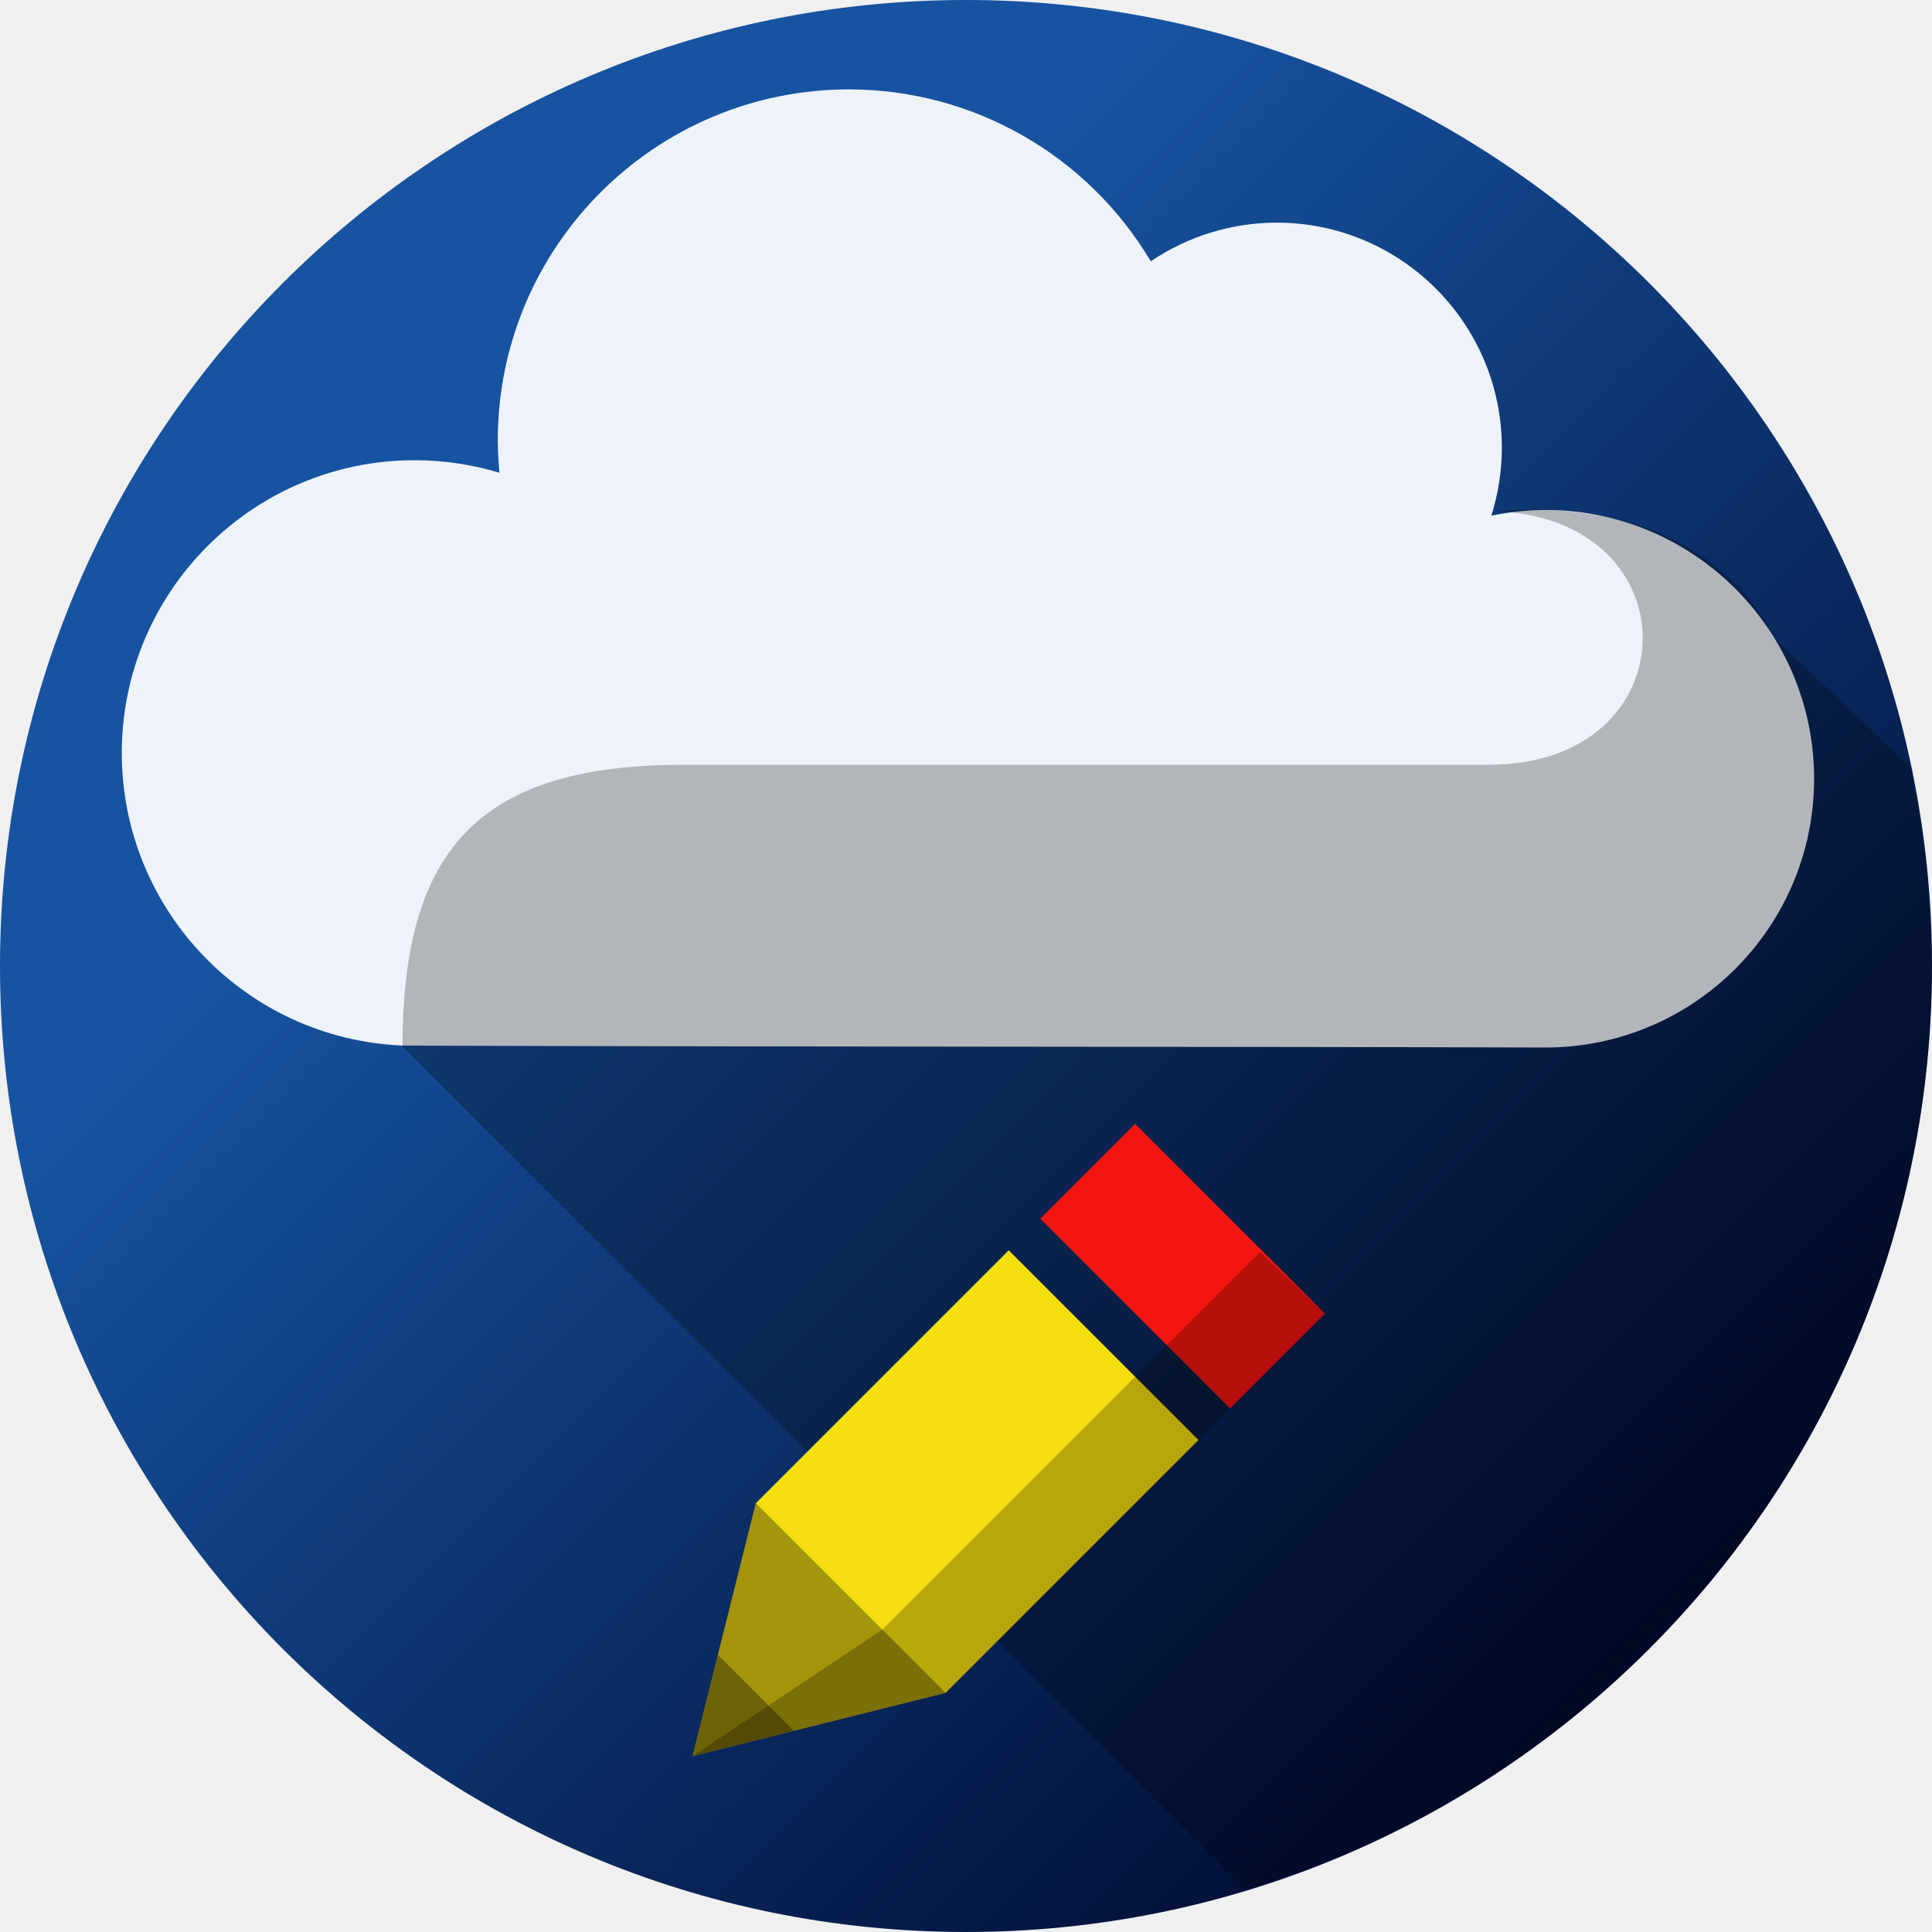
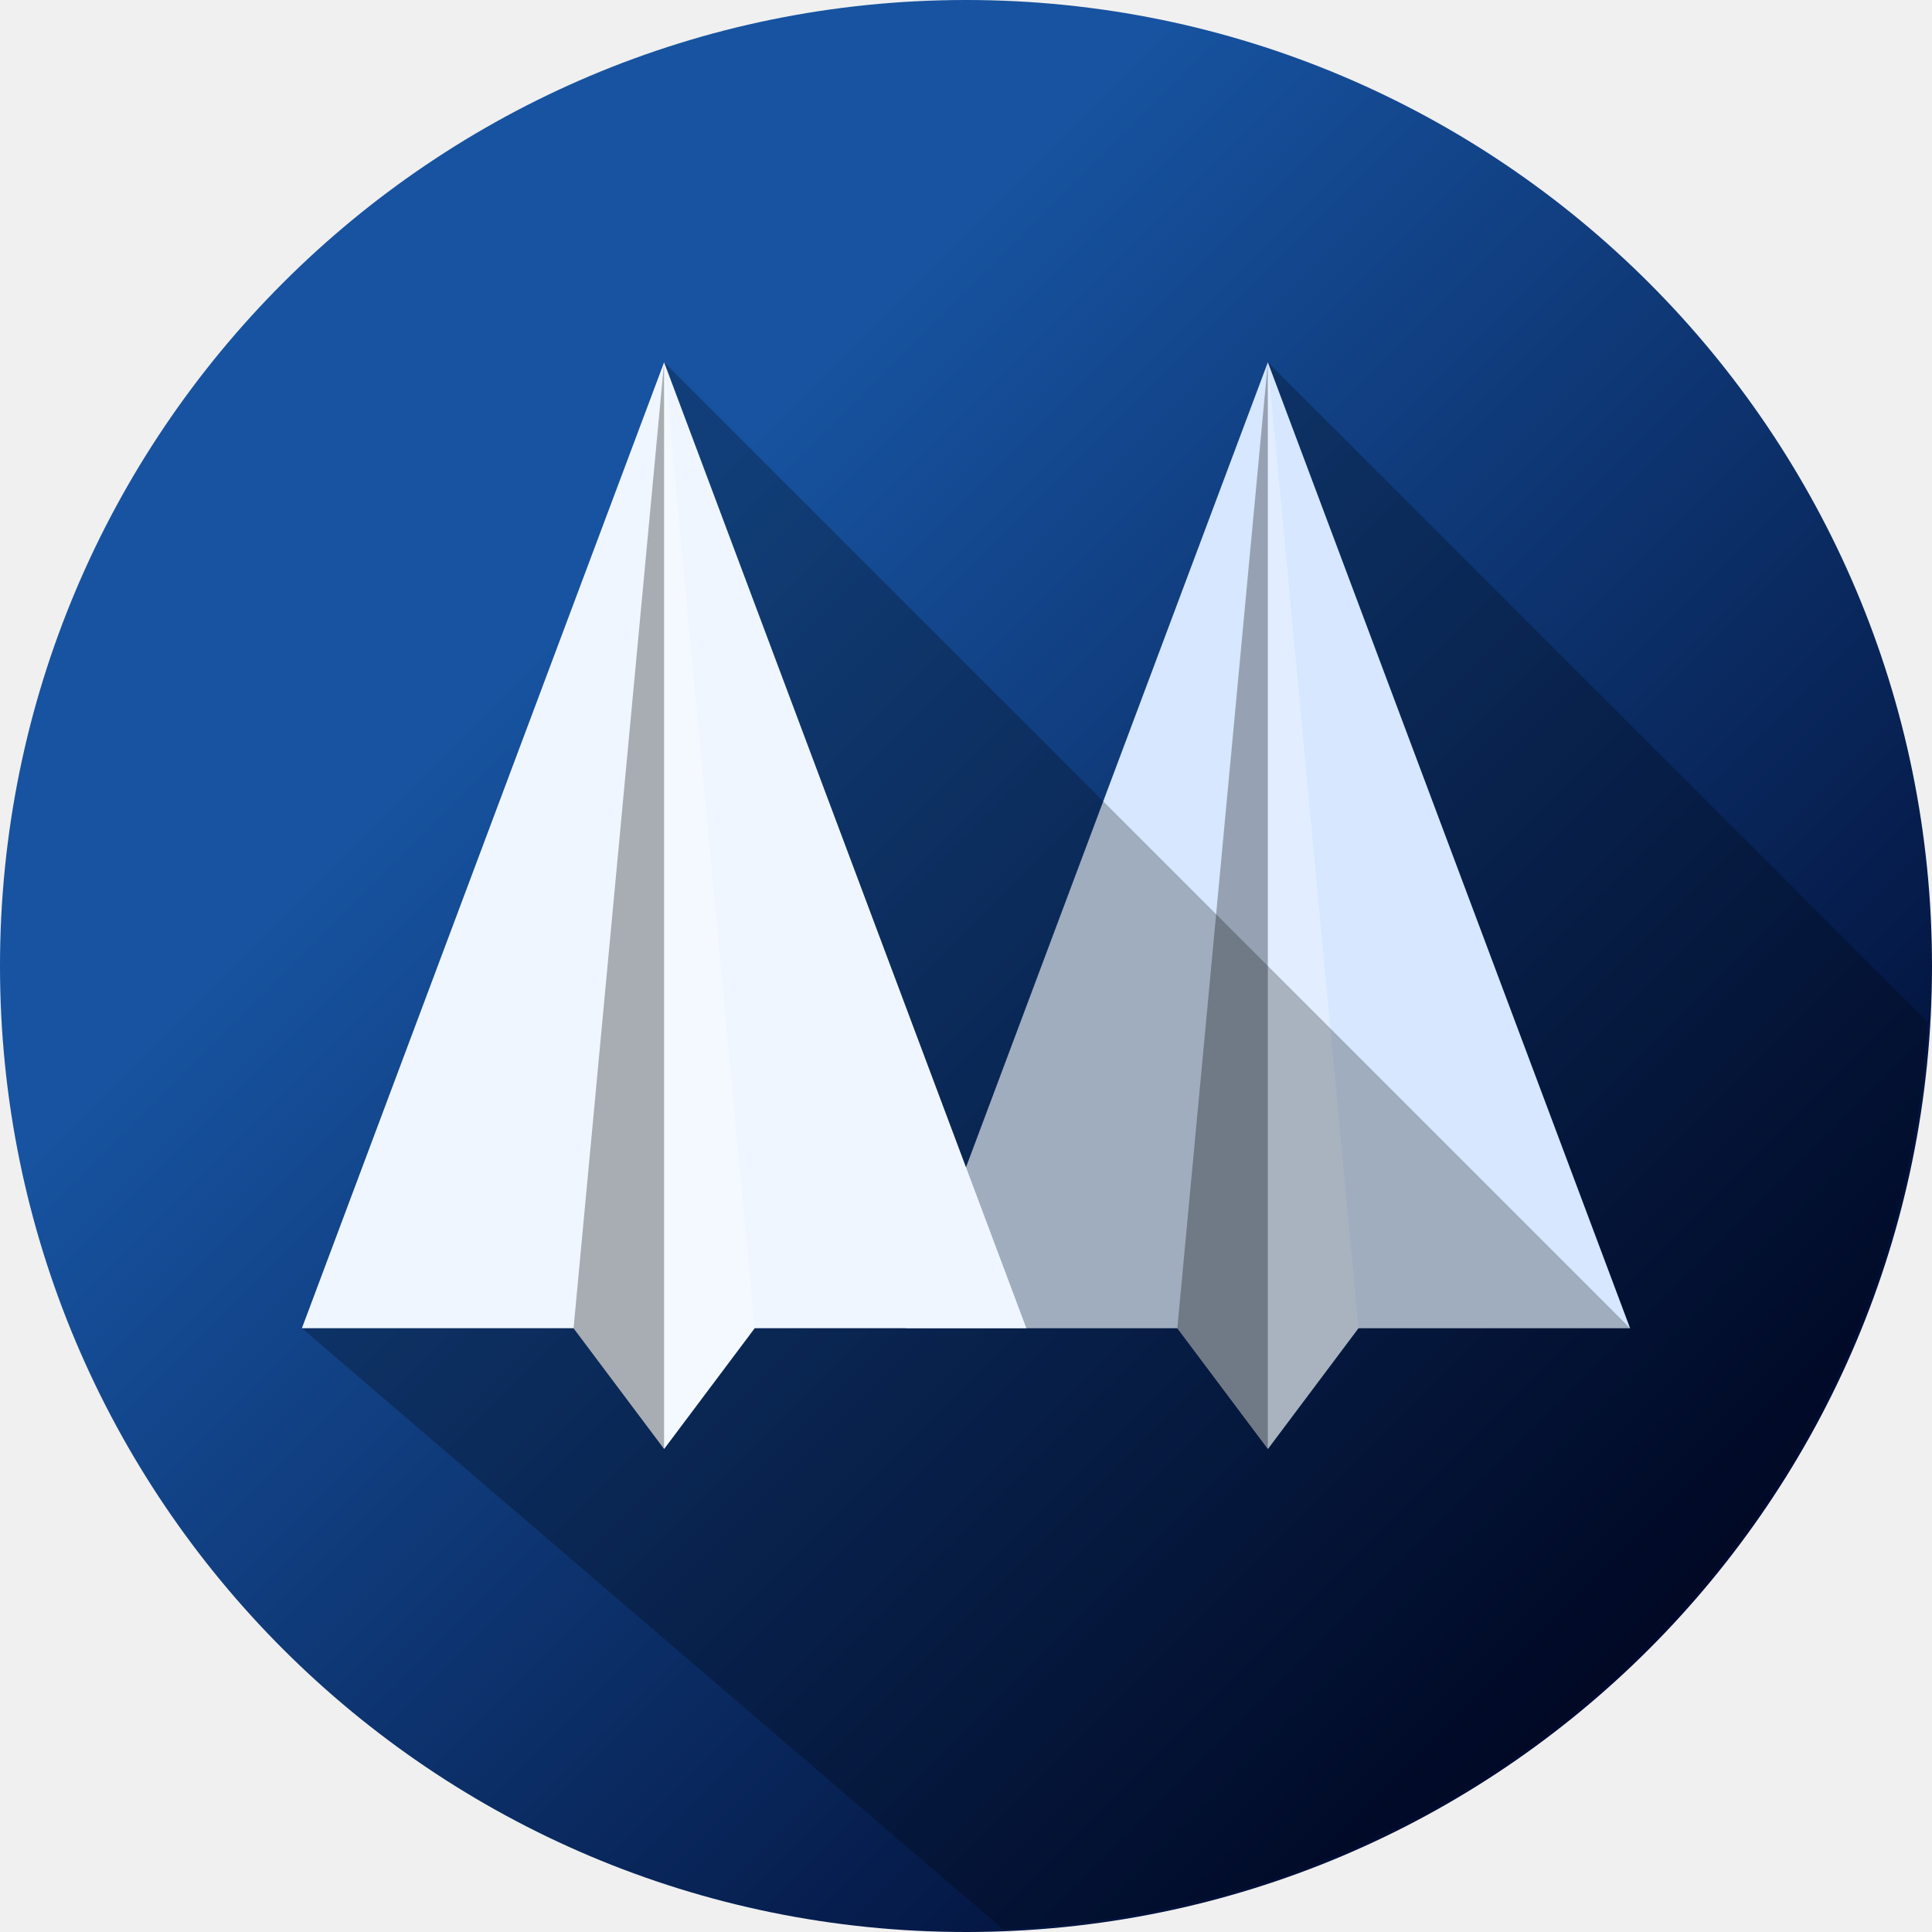
- <svg xmlns="http://www.w3.org/2000/svg" width="512" height="512" version="1.1" viewBox="0 0 512 512">
+ <svg xmlns="http://www.w3.org/2000/svg" version="1.1" viewBox="0 0 512 512">
  <defs>
    <linearGradient id="linearGradient4574" x1="14.737" x2="41.417" y1="14.69" y2="41.37" gradientTransform="scale(10.667)" gradientUnits="userSpaceOnUse">
      <stop stop-color="#1753a0" offset="0" />
      <stop stop-color="#000a2f" offset="1" />
    </linearGradient>
  </defs>
-   <g stroke-width="10.667">
-     <ellipse cx="256" cy="256" rx="256" ry="256" fill="url(#linearGradient4574)" style="paint-order:stroke fill markers" />
-     <path d="m225.02 23.687c-51.413-0.003-93.095 41.67-93.103 93.084 0.022 2.846 0.175 5.689 0.458 8.521-7.282-2.205-14.849-3.329-22.458-3.333-42.882 1e-3 -77.644 34.764-77.645 77.646 0.054 41.58 32.852 75.738 74.395 77.479 105.88 0.377 211.72 0.232 302.86 0.521 39.337-2e-3 71.227-31.891 71.228-71.229-2e-3 -39.338-31.891-71.228-71.228-71.229-4.81 0.022-9.605 0.532-14.312 1.521 1.844-5.815 2.785-11.878 2.792-17.979-3e-3 -32.963-26.724-59.685-59.687-59.687-11.891 0.018-23.505 3.587-33.354 10.25-16.754-28.213-47.124-45.523-79.936-45.563z" fill="#eef3f9" style="paint-order:stroke fill markers" />
-     <path d="m405.98 135.04c-3.297 4e-3 -6.508 0.161-9.583 0.438 52.791 2 51.604 67.187-1.729 67.187h-213.33c-53.333 0-74.666 21.333-74.666 74.667l223.45 223.46a256 256 0 0 0 181.88-244.79 256 256 0 0 0-5.833-52.854l-35.646-33.666c-14.194-26.969-41.462-34.466-64.541-34.437z" opacity=".25" />
+   <circle cx="256" cy="256" r="256" fill="url(#linearGradient4574)" stroke-width="10.667" style="paint-order:stroke fill markers" />
+   <g transform="translate(144)">
+     <path d="m96 352 96-256 96 256h-72l-24 32-24-32z" fill="#d6e7ff" />
+     <path d="m192 384v-288l-24 256z" opacity=".3" />
+     <path d="m192 384v-288l24 256z" fill="#fff" opacity=".3" />
  </g>
-   <g transform="matrix(8.3775 8.3776 -8.3775 8.3776 367.85 -121.05)">
-     <g stroke-width=".775">
-       <path d="m21 33h6v8l-3 5-3-5z" fill="#f4dd10" />
-       <rect x="21" y="29" width="6" height="3" fill="#f41610" style="paint-order:stroke fill markers" />
-       <path d="m25 29.047v11.953l-1 5 3-5v-12z" opacity=".25" />
-     </g>
-     <path d="m20.998 41 3.001 5.001 3.001-5.001z" opacity=".33" stroke-width="1.937" />
-     <path d="m22.8 44 1.2 2 1.2-2z" opacity=".33" stroke-width=".775" />
+   <g transform="translate(-16)">
+     <path d="m96 352 96-256 96 256h-72l-24 32-24-32z" fill="#f0f6ff" />
+     <path d="m192 384v-288l-24 256z" opacity=".3" />
+     <path d="m192 384v-288l24 256z" fill="#fff" opacity=".3" />
  </g>
+   <path d="m176 96 96 256h-72l-24 32-24-32h-72l185.85 159.3a256 256 0 0 0 245.09-240.37l-174.93-174.93 96 256-256-256z" opacity=".25" />
</svg>
